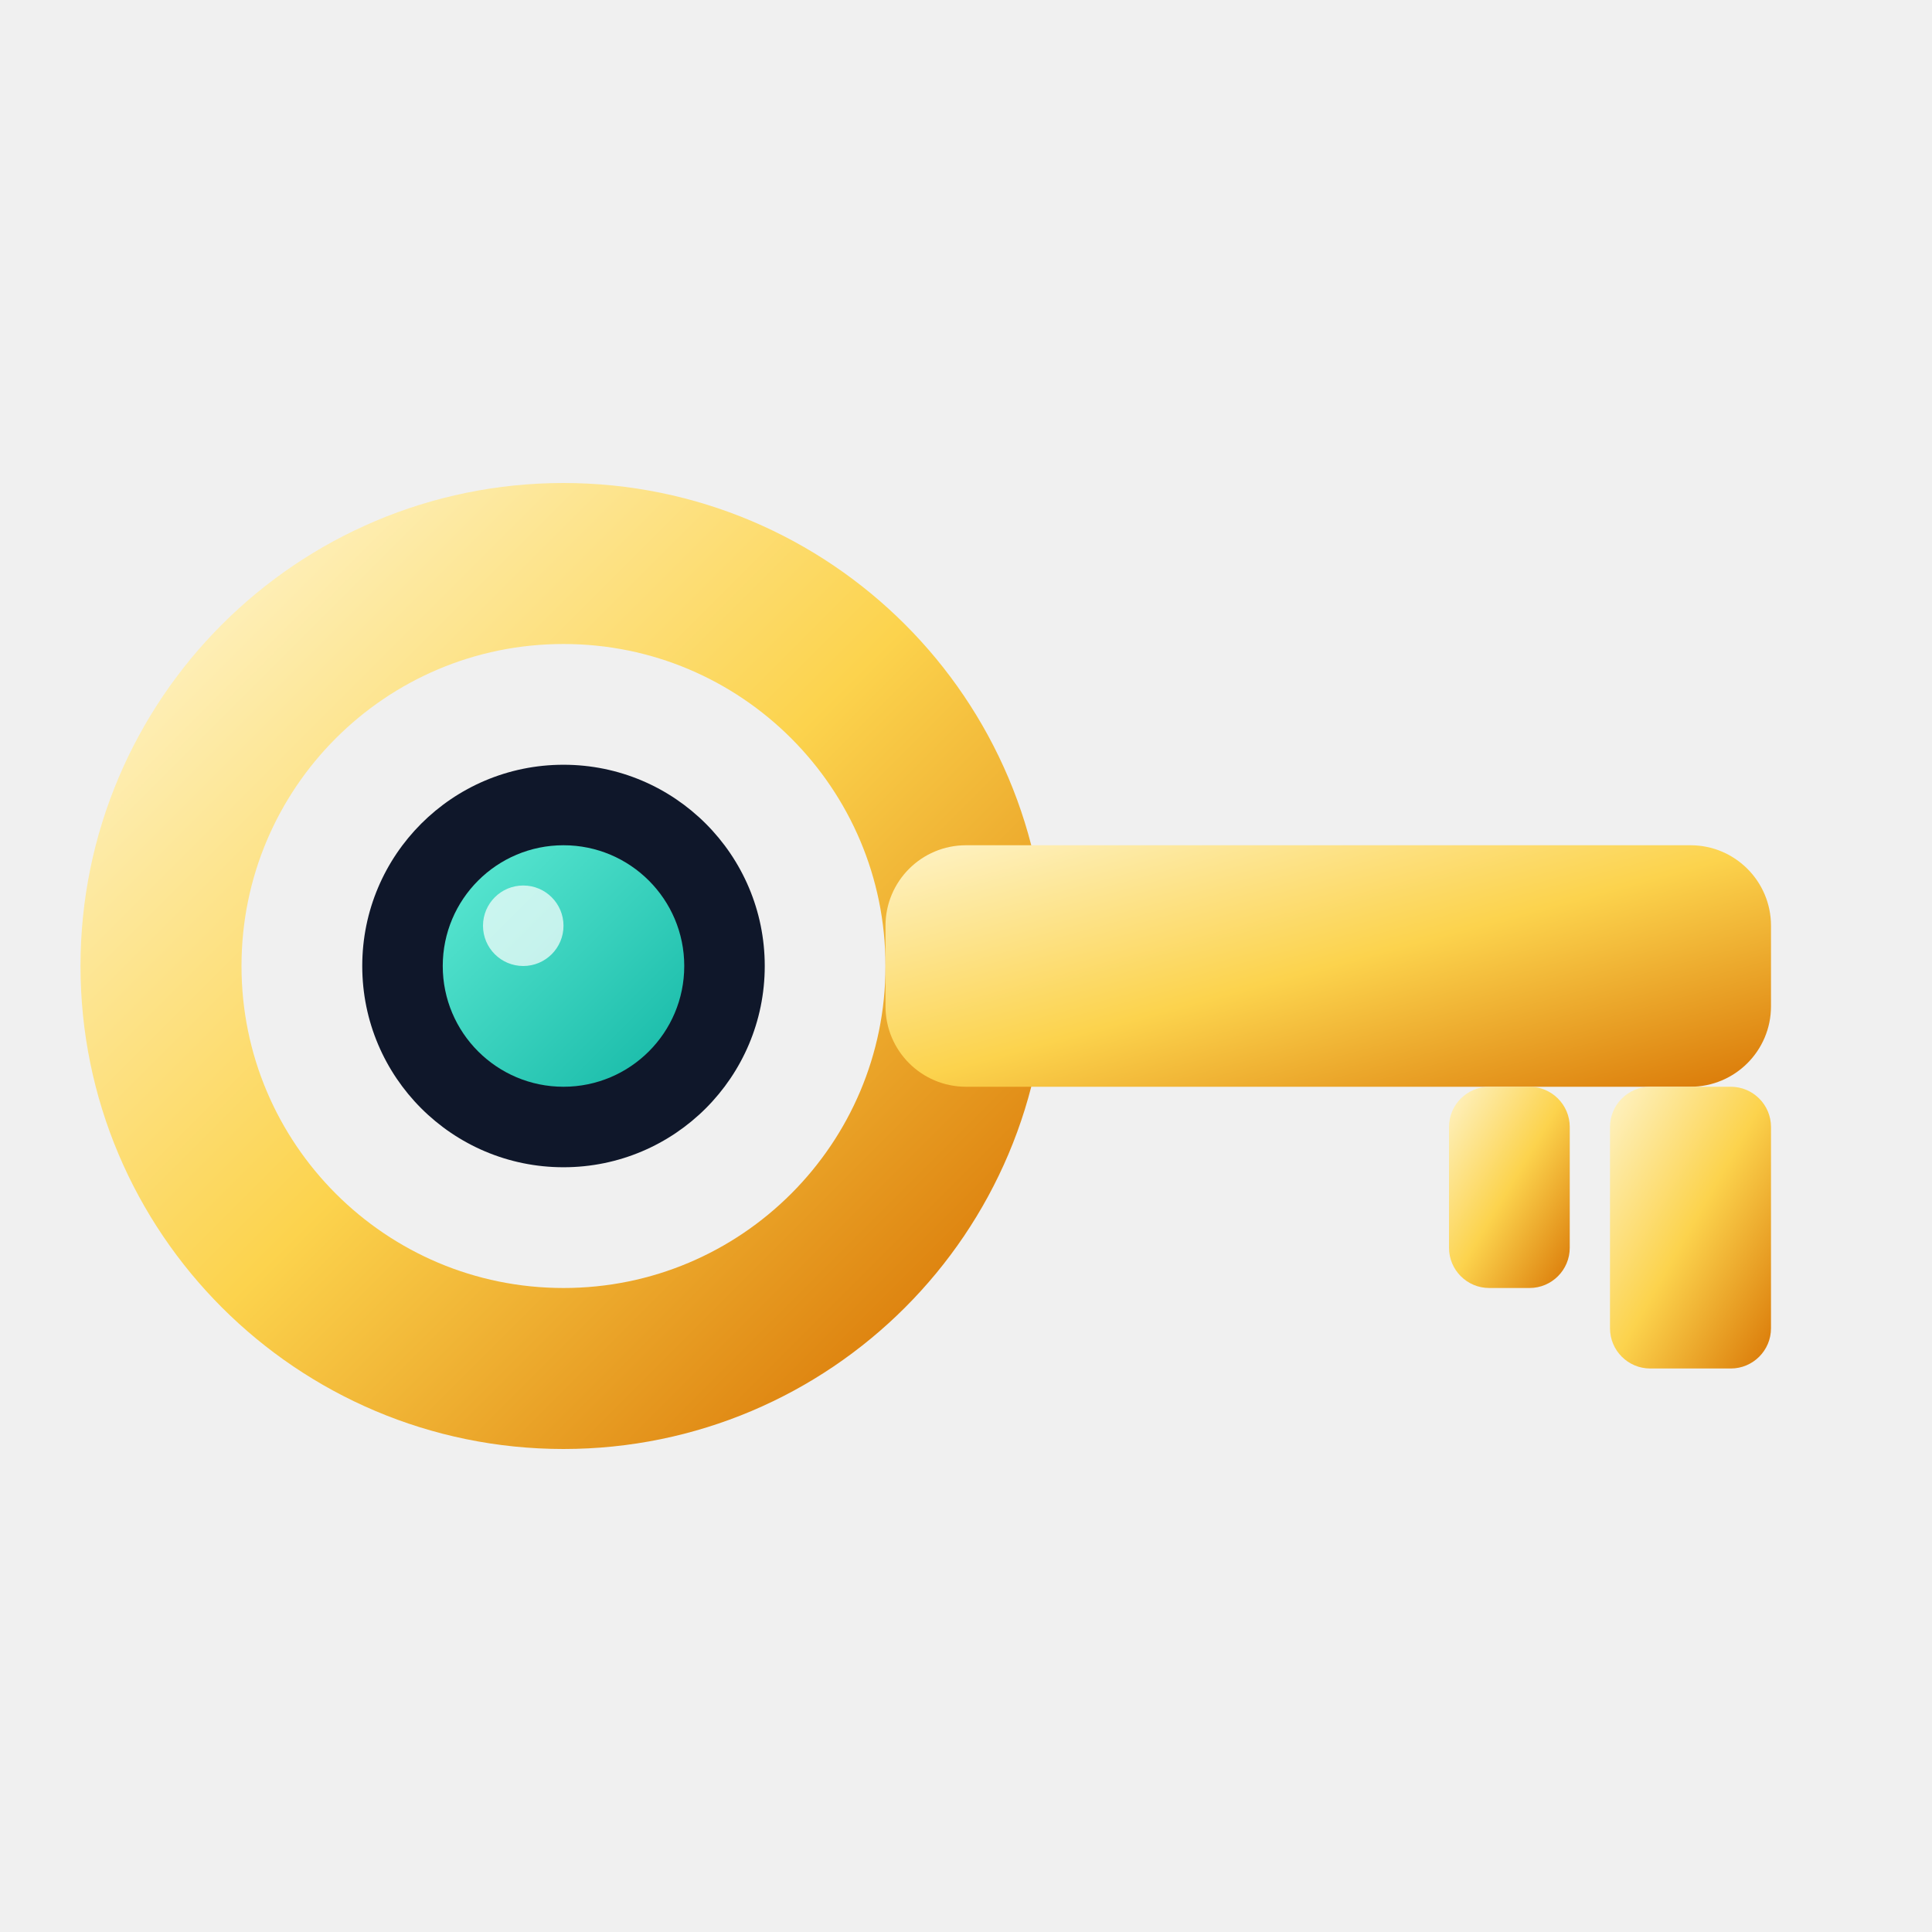
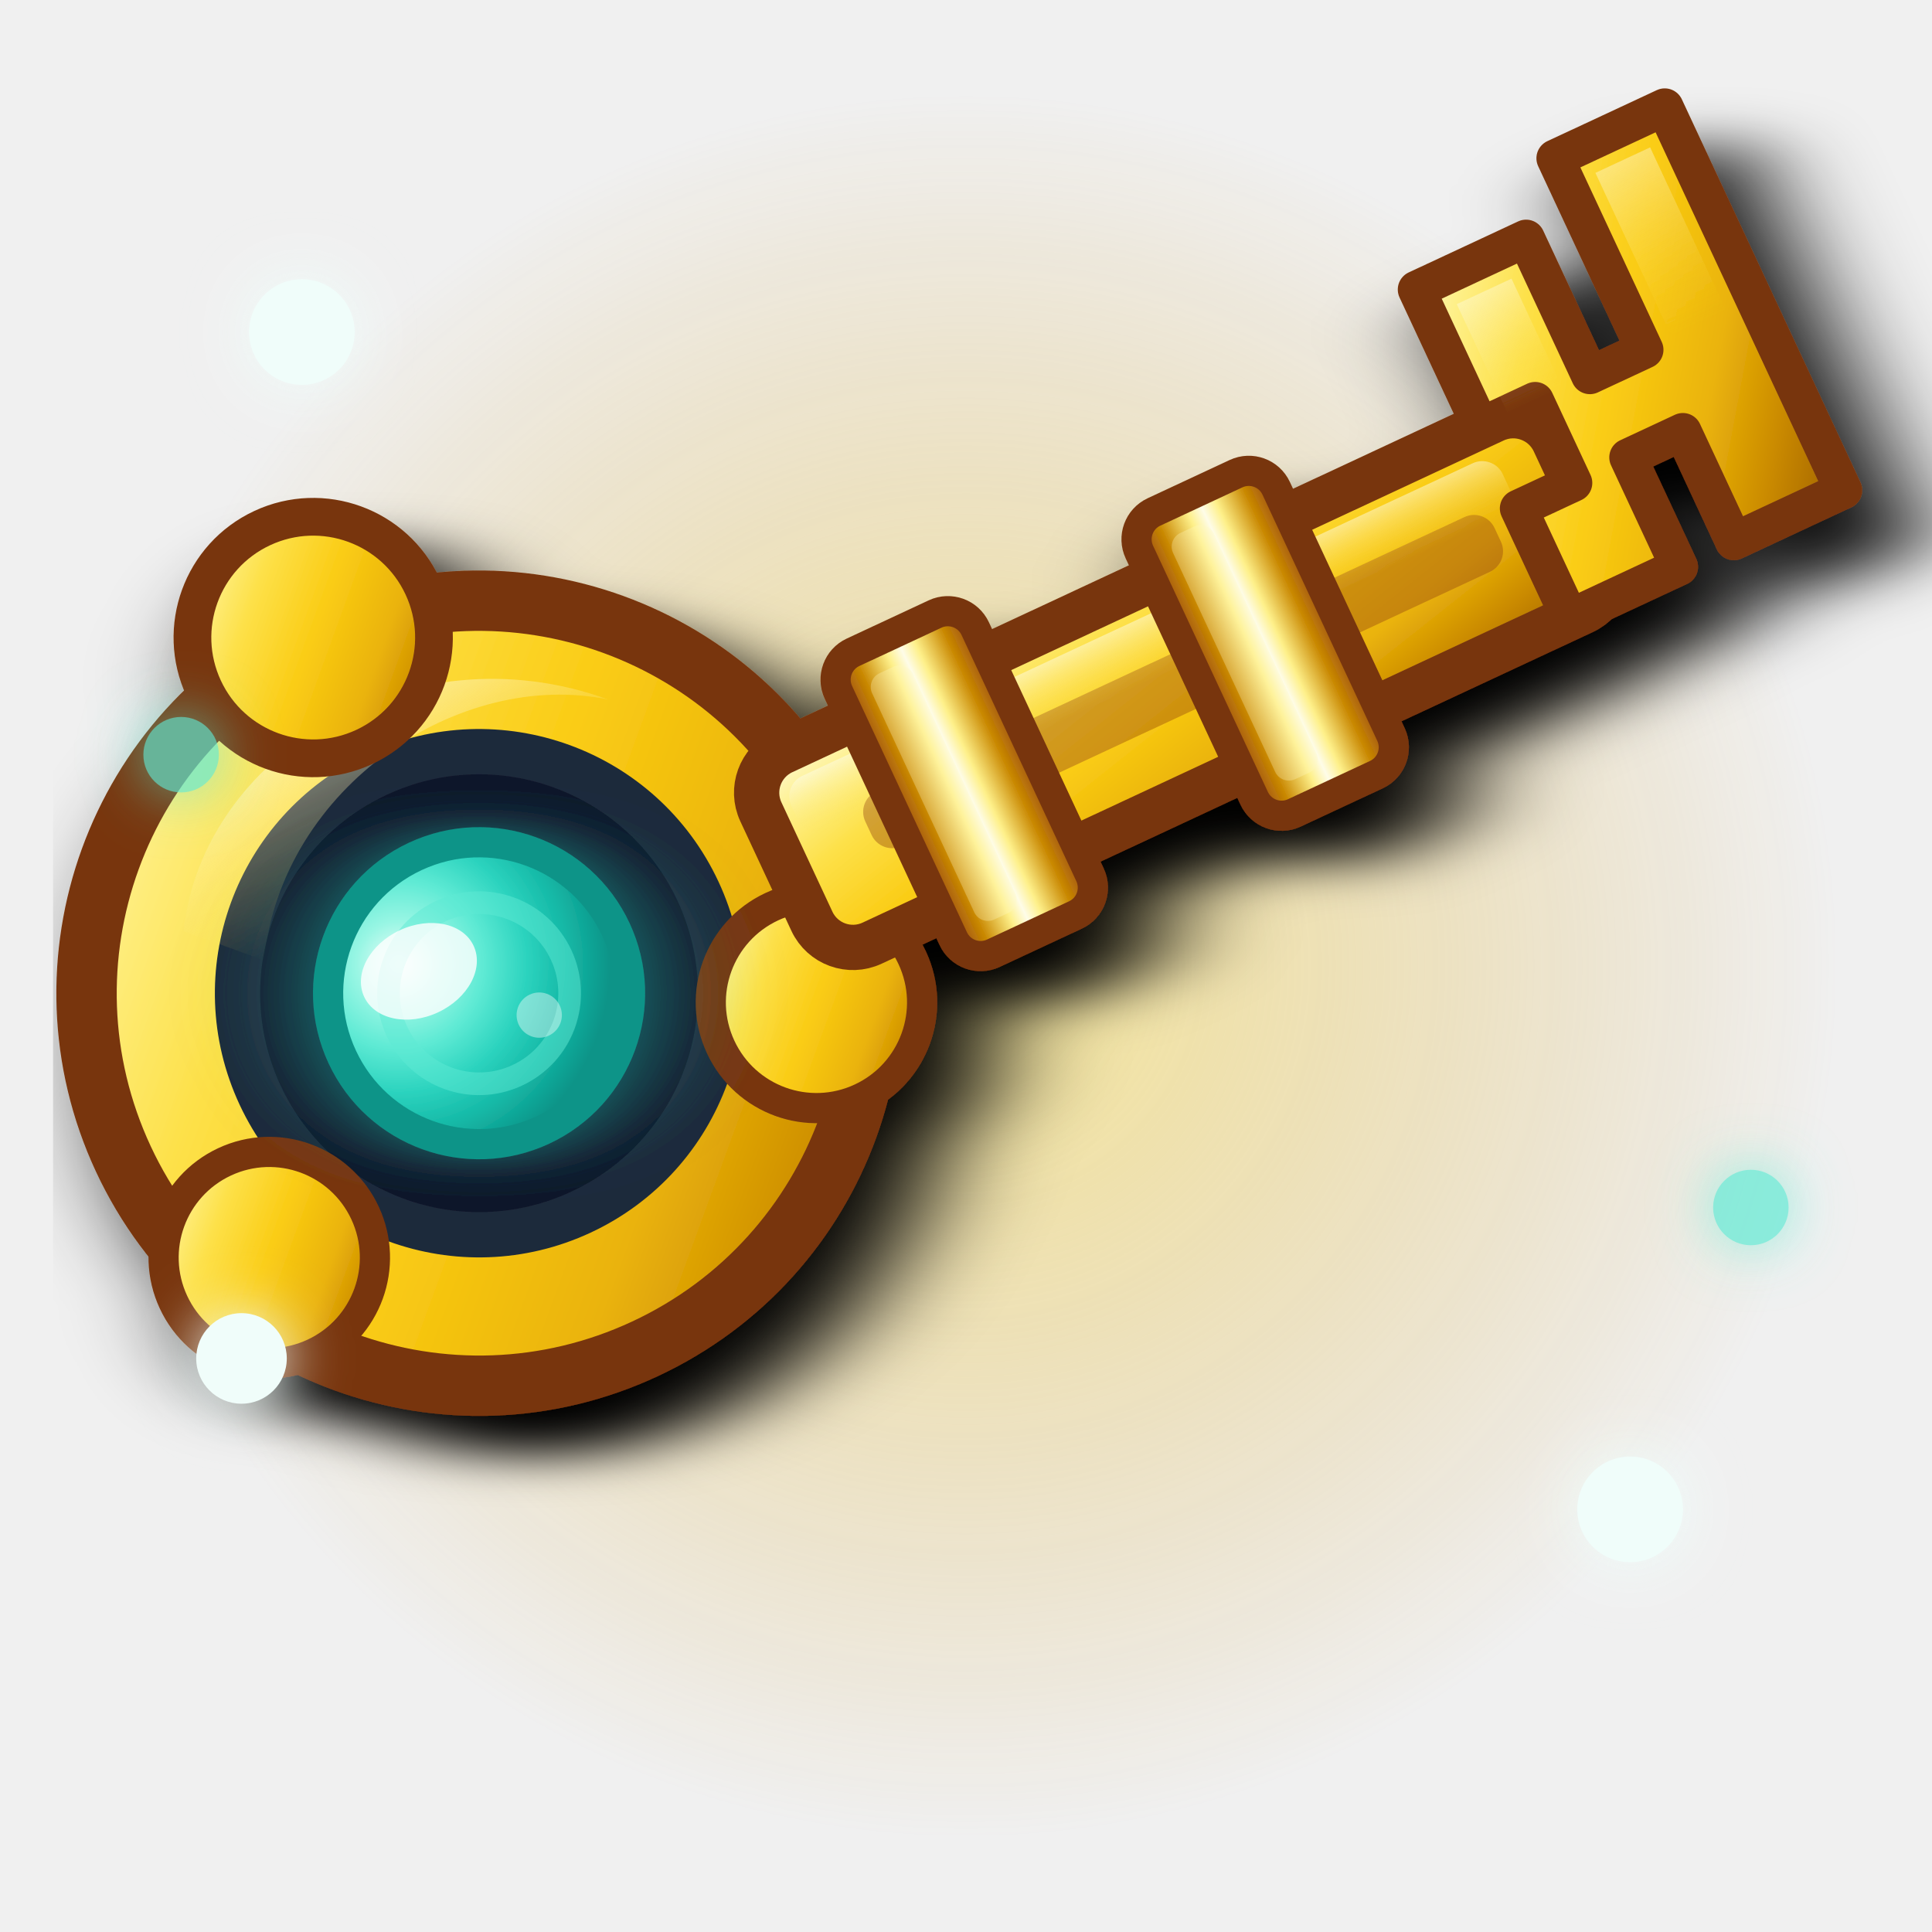
- <svg xmlns="http://www.w3.org/2000/svg" viewBox="0 0 48 48">
+ <svg xmlns="http://www.w3.org/2000/svg" viewBox="0 0 128 128">
  <defs>
    <linearGradient id="keyGold" x1="0%" y1="0%" x2="100%" y2="100%">
-       <stop offset="0%" stop-color="#fef3c7" />
-       <stop offset="50%" stop-color="#fcd34d" />
-       <stop offset="100%" stop-color="#d97706" />
+       <stop offset="0%" stop-color="#fefce8" />
+       <stop offset="15%" stop-color="#fef08a" />
+       <stop offset="30%" stop-color="#fde047" />
+       <stop offset="50%" stop-color="#facc15" />
+       <stop offset="70%" stop-color="#eab308" />
+       <stop offset="85%" stop-color="#ca8a04" />
+       <stop offset="100%" stop-color="#a16207" />
    </linearGradient>
-     <linearGradient id="keyTeal" x1="0%" y1="0%" x2="100%" y2="100%">
-       <stop offset="0%" stop-color="#5eead4" />
-       <stop offset="100%" stop-color="#14b8a6" />
+     <linearGradient id="keyShine" x1="0%" y1="0%" x2="100%" y2="0%">
+       <stop offset="0%" stop-color="#92400e" />
+       <stop offset="20%" stop-color="#ca8a04" />
+       <stop offset="40%" stop-color="#fef08a" />
+       <stop offset="50%" stop-color="#fefce8" />
+       <stop offset="60%" stop-color="#fef08a" />
+       <stop offset="80%" stop-color="#ca8a04" />
+       <stop offset="100%" stop-color="#92400e" />
    </linearGradient>
+     <linearGradient id="keyHighlight" x1="0%" y1="0%" x2="0%" y2="100%">
+       <stop offset="0%" stop-color="#fefce8" />
+       <stop offset="100%" stop-color="#fde047" stop-opacity="0" />
+     </linearGradient>
+     <radialGradient id="tealGem" cx="30%" cy="30%" r="70%">
+       <stop offset="0%" stop-color="#f0fdfa" />
+       <stop offset="20%" stop-color="#99f6e4" />
+       <stop offset="40%" stop-color="#5eead4" />
+       <stop offset="60%" stop-color="#2dd4bf" />
+       <stop offset="80%" stop-color="#14b8a6" />
+       <stop offset="100%" stop-color="#0d9488" />
+     </radialGradient>
+     <radialGradient id="keyGlow" cx="50%" cy="50%" r="50%">
+       <stop offset="0%" stop-color="#fde047" stop-opacity="0.5" />
+       <stop offset="100%" stop-color="#ca8a04" stop-opacity="0" />
+     </radialGradient>
+     <filter id="softGlow" x="-50%" y="-50%" width="200%" height="200%">
+       <feGaussianBlur in="SourceGraphic" stdDeviation="2" result="blur" />
+       <feMerge>
+         <feMergeNode in="blur" />
+         <feMergeNode in="SourceGraphic" />
+       </feMerge>
+     </filter>
+     <filter id="strongGlow" x="-100%" y="-100%" width="300%" height="300%">
+       <feGaussianBlur in="SourceGraphic" stdDeviation="4" result="blur" />
+       <feMerge>
+         <feMergeNode in="blur" />
+         <feMergeNode in="blur" />
+         <feMergeNode in="SourceGraphic" />
+       </feMerge>
+     </filter>
+     <filter id="innerShadow" x="-50%" y="-50%" width="200%" height="200%">
+       <feGaussianBlur in="SourceAlpha" stdDeviation="3" result="blur" />
+       <feOffset in="blur" dx="2" dy="4" result="offsetBlur" />
+       <feComposite in="SourceGraphic" in2="offsetBlur" operator="over" />
+     </filter>
+     <filter id="tealGlow" x="-100%" y="-100%" width="300%" height="300%">
+       <feGaussianBlur in="SourceGraphic" stdDeviation="3" result="blur" />
+       <feFlood flood-color="#2dd4bf" flood-opacity="0.6" />
+       <feComposite in2="blur" operator="in" />
+       <feMerge>
+         <feMergeNode />
+         <feMergeNode in="SourceGraphic" />
+       </feMerge>
+     </filter>
  </defs>
-   <circle cx="14" cy="24" r="10" fill="none" stroke="url(#keyGold)" stroke-width="4" />
-   <circle cx="14" cy="24" r="5" fill="#0f172a" />
-   <circle cx="14" cy="24" r="3" fill="url(#keyTeal)" />
-   <circle cx="13" cy="23" r="1" fill="#fff" opacity="0.7" />
-   <rect x="22" y="21" width="22" height="6" rx="2" fill="url(#keyGold)" />
-   <rect x="36" y="27" width="3" height="5" rx="1" fill="url(#keyGold)" />
-   <rect x="40" y="27" width="4" height="7" rx="1" fill="url(#keyGold)" />
+   <ellipse cx="64" cy="64" rx="58" ry="58" fill="url(#keyGlow)" />
+   <g transform="rotate(-25, 64, 64)" filter="url(#innerShadow)">
+     <circle cx="34" cy="52" r="26" fill="url(#keyGold)" stroke="#78350f" stroke-width="4" />
+     <circle cx="34" cy="52" r="16" fill="#0f172a" stroke="#1e293b" stroke-width="3" />
+     <path d="M 18 40 C 24 30, 40 28, 50 38 C 42 32, 28 34, 22 44 Z" fill="url(#keyHighlight)" opacity="0.5" />
+     <circle cx="34" cy="26" r="8" fill="url(#keyGold)" stroke="#78350f" stroke-width="2.5" />
+     <circle cx="14" cy="62" r="7" fill="url(#keyGold)" stroke="#78350f" stroke-width="2" />
+     <circle cx="54" cy="62" r="7" fill="url(#keyGold)" stroke="#78350f" stroke-width="2" />
+     <g filter="url(#tealGlow)">
+       <circle cx="34" cy="52" r="10" fill="url(#tealGem)" stroke="#0d9488" stroke-width="2" />
+       <circle cx="34" cy="52" r="6" fill="none" stroke="#5eead4" stroke-width="1.5" opacity="0.5" />
+       <ellipse cx="31" cy="49" rx="4" ry="3" fill="#fff" opacity="0.8" />
+       <circle cx="37" cy="55" r="1.5" fill="#fff" opacity="0.4" />
+     </g>
+     <rect x="56" y="46" width="58" height="14" rx="3" fill="url(#keyGold)" stroke="#78350f" stroke-width="3" />
+     <rect x="62" y="51" width="46" height="4" rx="1.5" fill="#92400e" opacity="0.4" />
+     <rect x="58" y="48" width="52" height="4" rx="1.5" fill="url(#keyHighlight)" opacity="0.5" />
+     <rect x="64" y="42" width="10" height="22" rx="2" fill="url(#keyShine)" stroke="#78350f" stroke-width="2" />
+     <rect x="66" y="44" width="3" height="18" rx="1" fill="#fef9c3" opacity="0.3" />
+     <rect x="86" y="42" width="10" height="22" rx="2" fill="url(#keyShine)" stroke="#78350f" stroke-width="2" />
+     <rect x="88" y="44" width="3" height="18" rx="1" fill="#fef9c3" opacity="0.3" />
+     <path d="M 110 46 L 110 36 L 118 36 L 118 46 L 122 46 L 122 32 L 130 32 L 130 46 L 130 60 L 122 60 L 122 52 L 118 52 L 118 60 L 110 60 L 110 52 L 114 52 L 114 46 Z" fill="url(#keyGold)" stroke="#78350f" stroke-width="2.5" stroke-linejoin="round" />
+     <rect x="112" y="38" width="4" height="8" fill="url(#keyHighlight)" opacity="0.4" />
+     <rect x="124" y="34" width="4" height="12" fill="url(#keyHighlight)" opacity="0.4" />
+   </g>
+   <g fill="#f0fdfa" filter="url(#softGlow)">
+     <circle cx="20" cy="22" r="3.5" />
+     <circle cx="108" cy="100" r="3.5" />
+     <circle cx="16" cy="90" r="3" />
+   </g>
+   <g fill="#5eead4" filter="url(#softGlow)" opacity="0.7">
+     <circle cx="12" cy="50" r="2.5" />
+     <circle cx="116" cy="80" r="2.5" />
+   </g>
</svg>
